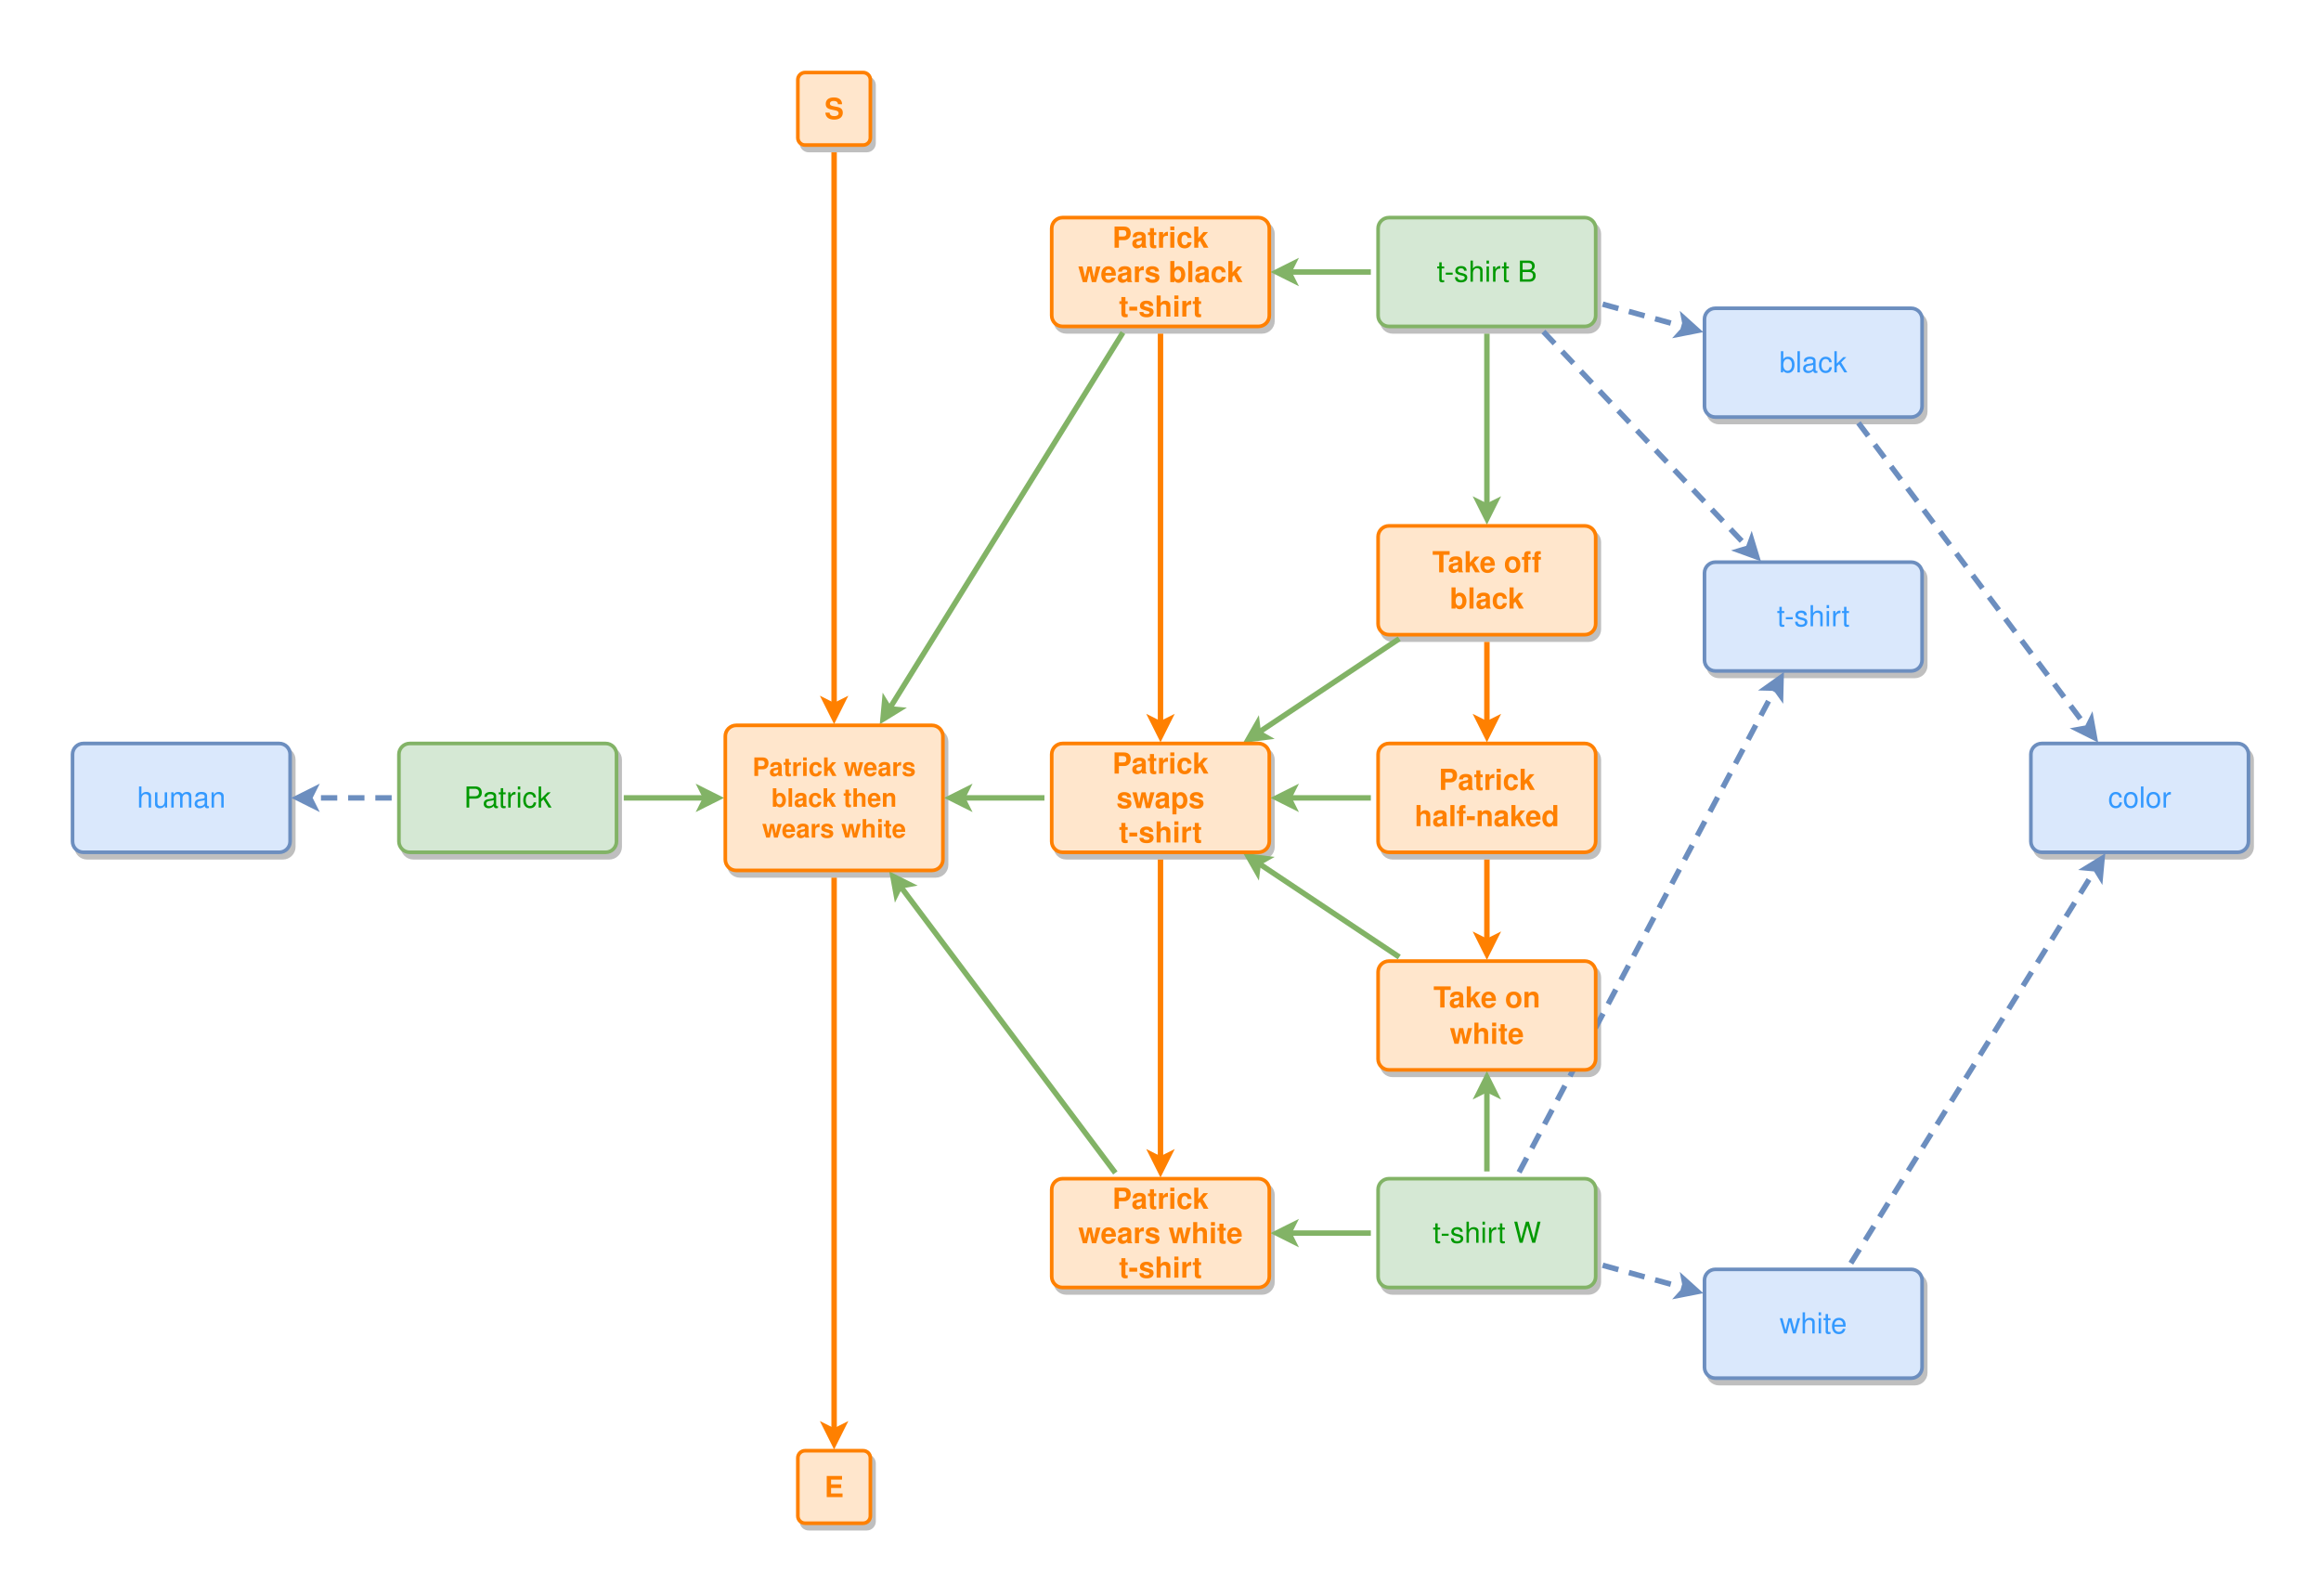
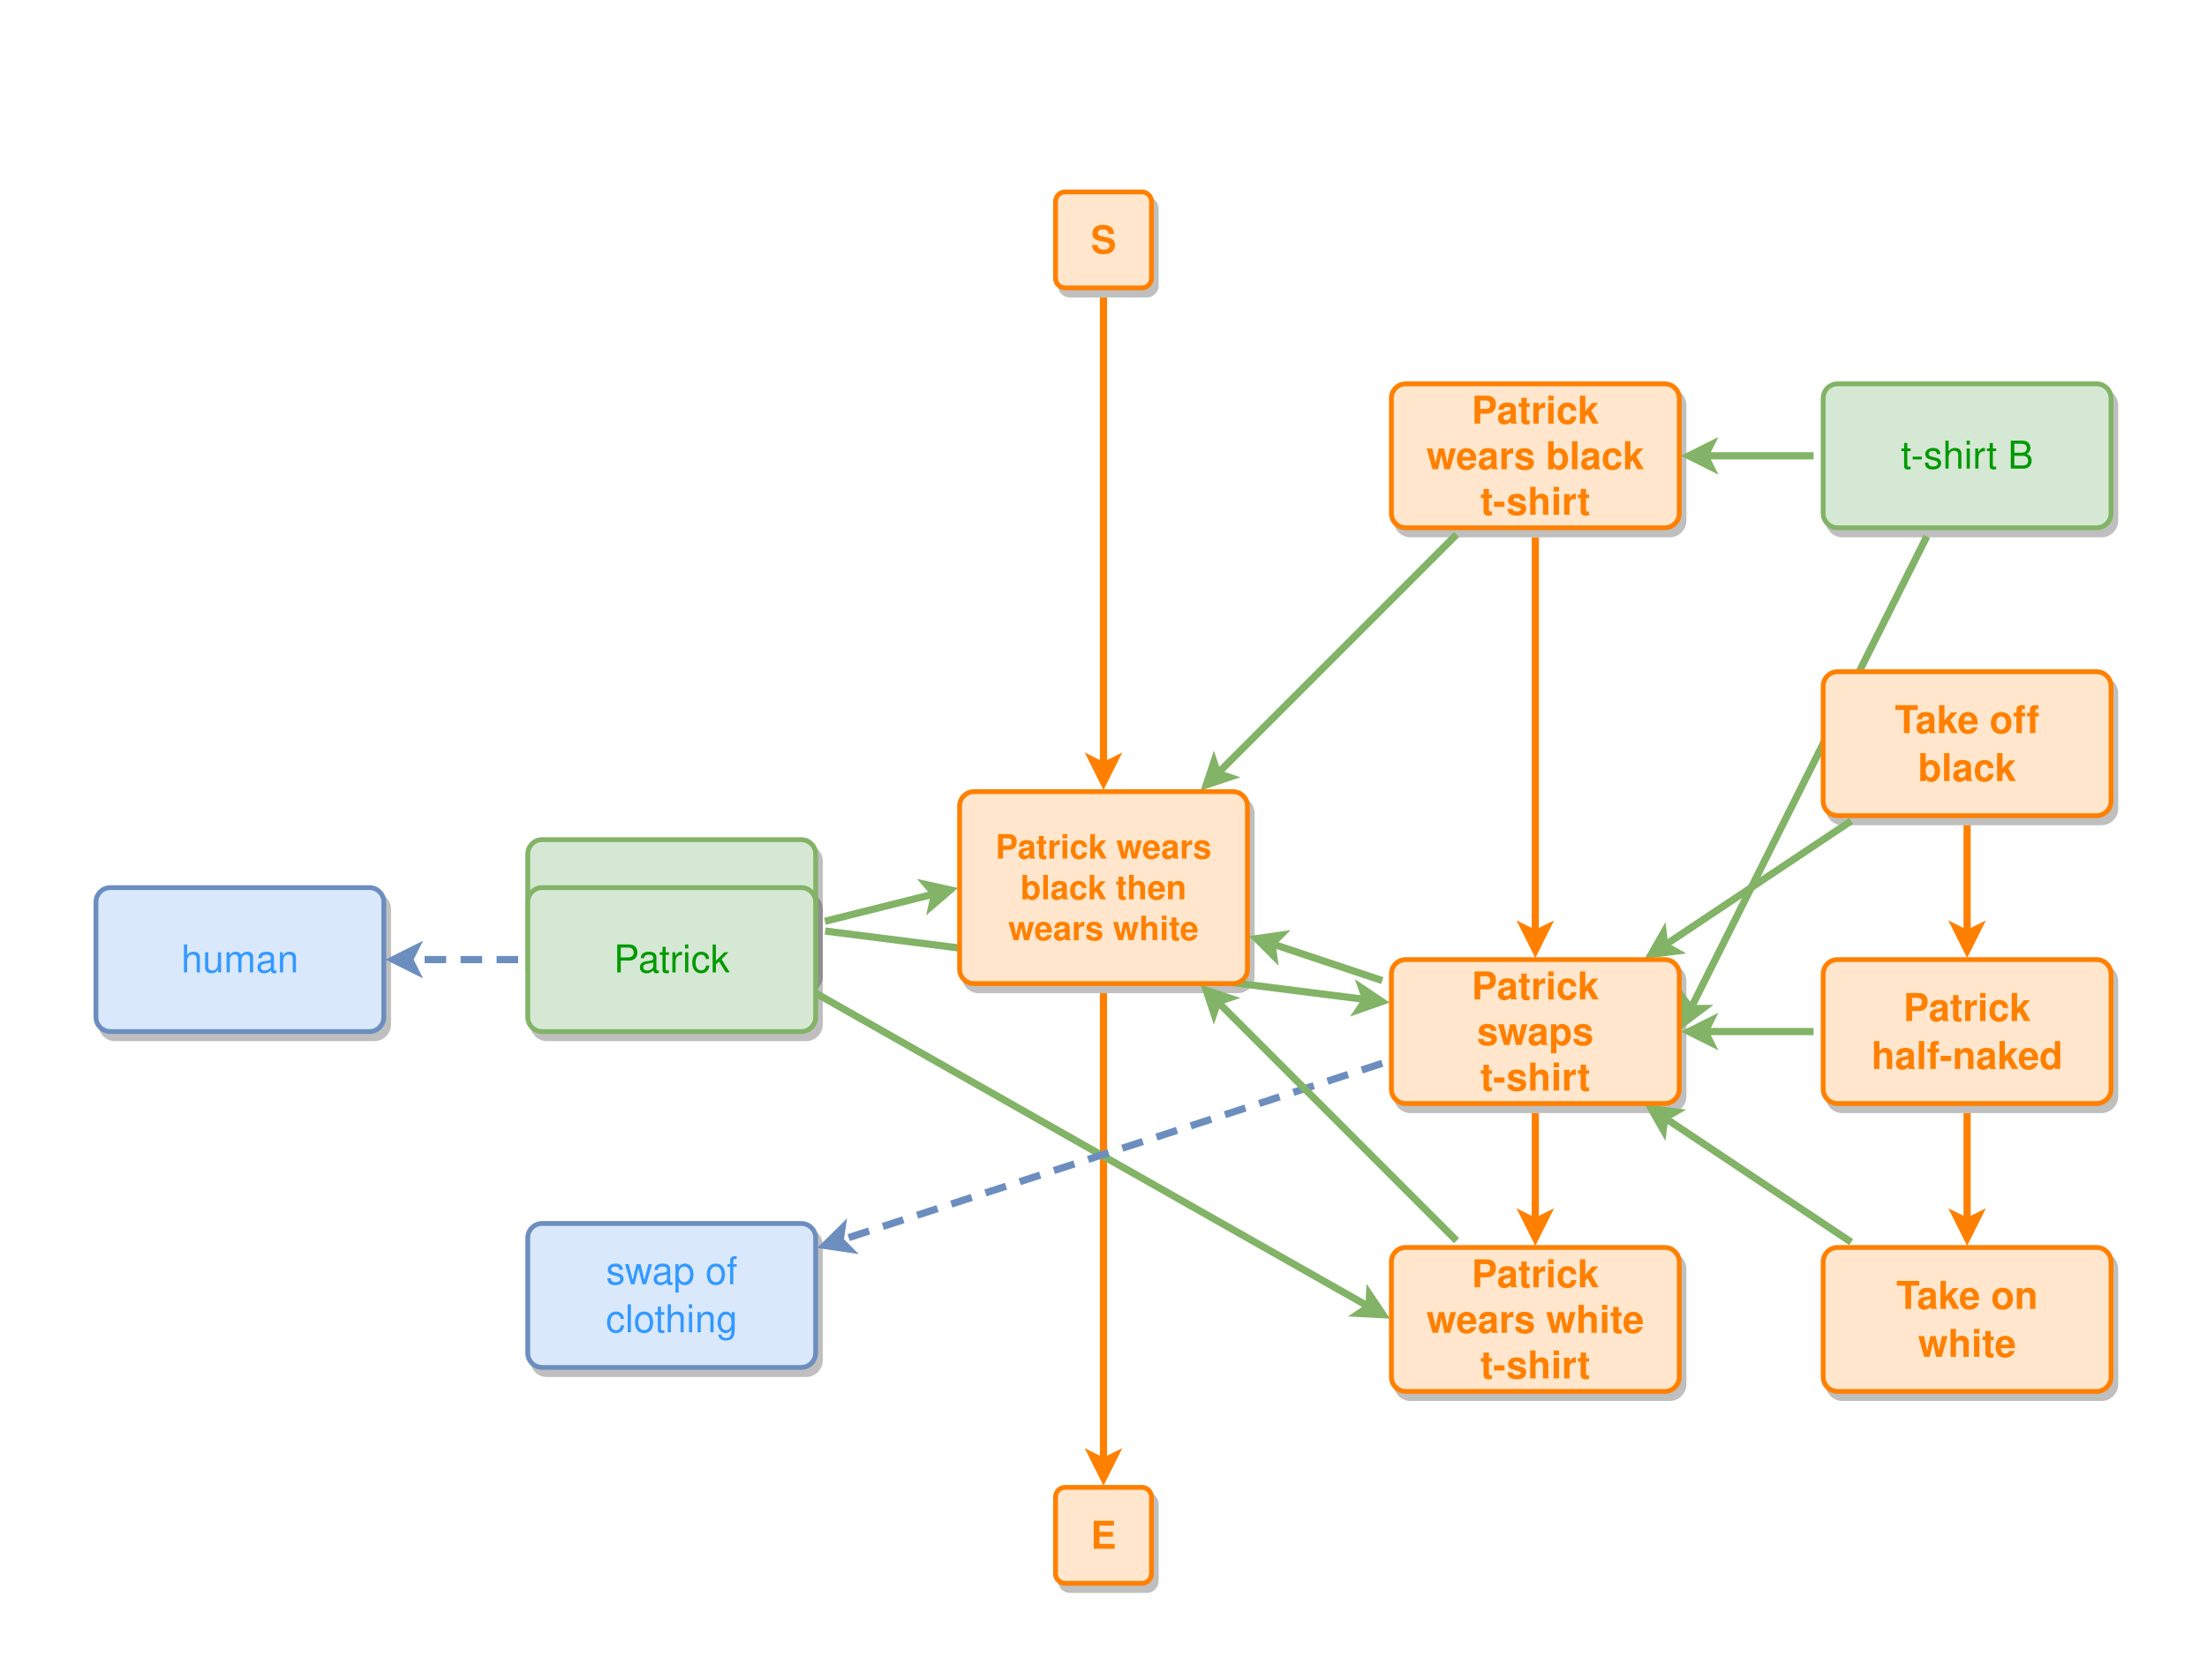
- <svg xmlns="http://www.w3.org/2000/svg" width="1280" height="880" viewBox="0 0 1280 880">
+ <svg xmlns="http://www.w3.org/2000/svg" width="920" height="700" viewBox="0 0 920 700">
  <defs>
  </defs>
  <g id="container-shells">
  </g>
  <g id="node-shadows">
-     <rect x="400" y="400" width="120" height="80" rx="6" ry="6" fill="#000000" stroke="#000000" stroke-width="2" opacity="0.25" transform="translate(2,3)" />
-     <rect x="760" y="120" width="120" height="60" rx="6" ry="6" fill="#000000" stroke="#000000" stroke-width="2" opacity="0.25" transform="translate(2,3)" />
-     <rect x="760" y="650" width="120" height="60" rx="6" ry="6" fill="#000000" stroke="#000000" stroke-width="2" opacity="0.25" transform="translate(2,3)" />
-     <rect x="940" y="310" width="120" height="60" rx="6" ry="6" fill="#000000" stroke="#000000" stroke-width="2" opacity="0.25" transform="translate(2,3)" />
-     <rect x="940" y="170" width="120" height="60" rx="6" ry="6" fill="#000000" stroke="#000000" stroke-width="2" opacity="0.25" transform="translate(2,3)" />
-     <rect x="940" y="700" width="120" height="60" rx="6" ry="6" fill="#000000" stroke="#000000" stroke-width="2" opacity="0.25" transform="translate(2,3)" />
-     <rect x="1120" y="410" width="120" height="60" rx="6" ry="6" fill="#000000" stroke="#000000" stroke-width="2" opacity="0.25" transform="translate(2,3)" />
-     <rect x="440" y="40" width="40" height="40" rx="4" ry="4" fill="#000000" stroke="#000000" stroke-width="2" opacity="0.25" transform="translate(2,3)" />
-     <rect x="440" y="800" width="40" height="40" rx="4" ry="4" fill="#000000" stroke="#000000" stroke-width="2" opacity="0.25" transform="translate(2,3)" />
-     <rect x="580" y="120" width="120" height="60" rx="6" ry="6" fill="#000000" stroke="#000000" stroke-width="2" opacity="0.25" transform="translate(2,3)" />
-     <rect x="580" y="410" width="120" height="60" rx="6" ry="6" fill="#000000" stroke="#000000" stroke-width="2" opacity="0.25" transform="translate(2,3)" />
-     <rect x="580" y="650" width="120" height="60" rx="6" ry="6" fill="#000000" stroke="#000000" stroke-width="2" opacity="0.25" transform="translate(2,3)" />
-     <rect x="760" y="290" width="120" height="60" rx="6" ry="6" fill="#000000" stroke="#000000" stroke-width="2" opacity="0.25" transform="translate(2,3)" />
-     <rect x="760" y="410" width="120" height="60" rx="6" ry="6" fill="#000000" stroke="#000000" stroke-width="2" opacity="0.25" transform="translate(2,3)" />
-     <rect x="760" y="530" width="120" height="60" rx="6" ry="6" fill="#000000" stroke="#000000" stroke-width="2" opacity="0.25" transform="translate(2,3)" />
-     <rect x="220" y="410" width="120" height="60" rx="6" ry="6" fill="#000000" stroke="#000000" stroke-width="2" opacity="0.25" transform="translate(2,3)" />
-     <rect x="40" y="410" width="120" height="60" rx="6" ry="6" fill="#000000" stroke="#000000" stroke-width="2" opacity="0.25" transform="translate(2,3)" />
+     <rect x="400" y="330" width="120" height="80" rx="6" ry="6" fill="#000000" stroke="#000000" stroke-width="2" opacity="0.25" transform="translate(2,3)" />
+     <rect x="220" y="350" width="120" height="60" rx="6" ry="6" fill="#000000" stroke="#000000" stroke-width="2" opacity="0.25" transform="translate(2,3)" />
+     <rect x="40" y="370" width="120" height="60" rx="6" ry="6" fill="#000000" stroke="#000000" stroke-width="2" opacity="0.25" transform="translate(2,3)" />
+     <rect x="220" y="510" width="120" height="60" rx="6" ry="6" fill="#000000" stroke="#000000" stroke-width="2" opacity="0.25" transform="translate(2,3)" />
+     <rect x="440" y="80" width="40" height="40" rx="4" ry="4" fill="#000000" stroke="#000000" stroke-width="2" opacity="0.25" transform="translate(2,3)" />
+     <rect x="440" y="620" width="40" height="40" rx="4" ry="4" fill="#000000" stroke="#000000" stroke-width="2" opacity="0.25" transform="translate(2,3)" />
+     <rect x="580" y="160" width="120" height="60" rx="6" ry="6" fill="#000000" stroke="#000000" stroke-width="2" opacity="0.25" transform="translate(2,3)" />
+     <rect x="580" y="400" width="120" height="60" rx="6" ry="6" fill="#000000" stroke="#000000" stroke-width="2" opacity="0.25" transform="translate(2,3)" />
+     <rect x="580" y="520" width="120" height="60" rx="6" ry="6" fill="#000000" stroke="#000000" stroke-width="2" opacity="0.25" transform="translate(2,3)" />
+     <rect x="760" y="280" width="120" height="60" rx="6" ry="6" fill="#000000" stroke="#000000" stroke-width="2" opacity="0.25" transform="translate(2,3)" />
+     <rect x="760" y="400" width="120" height="60" rx="6" ry="6" fill="#000000" stroke="#000000" stroke-width="2" opacity="0.25" transform="translate(2,3)" />
+     <rect x="760" y="520" width="120" height="60" rx="6" ry="6" fill="#000000" stroke="#000000" stroke-width="2" opacity="0.25" transform="translate(2,3)" />
+     <rect x="220" y="370" width="120" height="60" rx="6" ry="6" fill="#000000" stroke="#000000" stroke-width="2" opacity="0.25" transform="translate(2,3)" />
+     <rect x="760" y="160" width="120" height="60" rx="6" ry="6" fill="#000000" stroke="#000000" stroke-width="2" opacity="0.25" transform="translate(2,3)" />
  </g>
  <g id="edges">
-     <line x1="460.00" y1="484.00" x2="460.00" y2="789.25" stroke="#ff8000" stroke-width="3" />
-     <path d="M 460.00 796.00 L 455.50 787.00 L 460.00 789.25 L 464.50 787.00 Z" fill="#ff8000" stroke="#ff8000" stroke-width="3" stroke-miterlimit="10" />
-     <line x1="851.17" y1="182.90" x2="964.19" y2="302.20" stroke="#6c8ebf" stroke-width="3" stroke-dasharray="9 6" />
-     <path d="M 968.83 307.10 L 959.37 303.66 L 964.19 302.20 L 965.91 297.47 Z" fill="#6c8ebf" stroke="#6c8ebf" stroke-width="3" stroke-miterlimit="10" />
-     <line x1="883.85" y1="167.74" x2="929.64" y2="180.46" stroke="#6c8ebf" stroke-width="3" stroke-dasharray="9 6" />
-     <path d="M 936.15 182.26 L 926.27 184.19 L 929.64 180.46 L 928.68 175.52 Z" fill="#6c8ebf" stroke="#6c8ebf" stroke-width="3" stroke-miterlimit="10" />
-     <line x1="756.00" y1="150.00" x2="710.75" y2="150.00" stroke="#82b366" stroke-width="3" />
-     <path d="M 704.00 150.00 L 713.00 145.50 L 710.75 150.00 L 713.00 154.50 Z" fill="#82b366" stroke="#82b366" stroke-width="3" stroke-miterlimit="10" />
-     <line x1="820.00" y1="184.00" x2="820.00" y2="279.25" stroke="#82b366" stroke-width="3" />
-     <path d="M 820.00 286.00 L 815.50 277.00 L 820.00 279.25 L 824.50 277.00 Z" fill="#82b366" stroke="#82b366" stroke-width="3" stroke-miterlimit="10" />
-     <line x1="837.75" y1="646.46" x2="979.09" y2="379.50" stroke="#6c8ebf" stroke-width="3" stroke-dasharray="9 6" />
-     <path d="M 982.25 373.54 L 982.01 383.59 L 979.09 379.50 L 974.06 379.38 Z" fill="#6c8ebf" stroke="#6c8ebf" stroke-width="3" stroke-miterlimit="10" />
-     <line x1="883.85" y1="697.74" x2="929.64" y2="710.46" stroke="#6c8ebf" stroke-width="3" stroke-dasharray="9 6" />
-     <path d="M 936.15 712.26 L 926.27 714.19 L 929.64 710.46 L 928.68 705.52 Z" fill="#6c8ebf" stroke="#6c8ebf" stroke-width="3" stroke-miterlimit="10" />
-     <line x1="756.00" y1="680.00" x2="710.75" y2="680.00" stroke="#82b366" stroke-width="3" />
-     <path d="M 704.00 680.00 L 713.00 675.50 L 710.75 680.00 L 713.00 684.50 Z" fill="#82b366" stroke="#82b366" stroke-width="3" stroke-miterlimit="10" />
-     <line x1="820.00" y1="646.00" x2="820.00" y2="600.75" stroke="#82b366" stroke-width="3" />
-     <path d="M 820.00 594.00 L 824.50 603.00 L 820.00 600.75 L 815.50 603.00 Z" fill="#82b366" stroke="#82b366" stroke-width="3" stroke-miterlimit="10" />
-     <line x1="1024.90" y1="233.20" x2="1151.05" y2="401.40" stroke="#6c8ebf" stroke-width="3" stroke-dasharray="9 6" />
-     <path d="M 1155.10 406.80 L 1146.10 402.30 L 1151.05 401.40 L 1153.30 396.90 Z" fill="#6c8ebf" stroke="#6c8ebf" stroke-width="3" stroke-miterlimit="10" />
-     <line x1="1020.73" y1="696.60" x2="1155.71" y2="479.13" stroke="#6c8ebf" stroke-width="3" stroke-dasharray="9 6" />
-     <path d="M 1159.27 473.40 L 1158.35 483.42 L 1155.71 479.13 L 1150.70 478.67 Z" fill="#6c8ebf" stroke="#6c8ebf" stroke-width="3" stroke-miterlimit="10" />
-     <line x1="460.00" y1="84.00" x2="460.00" y2="389.25" stroke="#ff8000" stroke-width="3" />
-     <path d="M 460.00 396.00 L 455.50 387.00 L 460.00 389.25 L 464.50 387.00 Z" fill="#ff8000" stroke="#ff8000" stroke-width="3" stroke-miterlimit="10" />
-     <line x1="619.27" y1="183.40" x2="490.50" y2="390.87" stroke="#82b366" stroke-width="3" />
-     <path d="M 486.94 396.60 L 487.86 386.58 L 490.50 390.87 L 495.51 391.33 Z" fill="#82b366" stroke="#82b366" stroke-width="3" stroke-miterlimit="10" />
-     <line x1="640.00" y1="184.00" x2="640.00" y2="399.25" stroke="#ff8000" stroke-width="3" />
-     <path d="M 640.00 406.00 L 635.50 397.00 L 640.00 399.25 L 644.50 397.00 Z" fill="#ff8000" stroke="#ff8000" stroke-width="3" stroke-miterlimit="10" />
-     <line x1="576.00" y1="440.00" x2="530.75" y2="440.00" stroke="#82b366" stroke-width="3" />
-     <path d="M 524.00 440.00 L 533.00 435.50 L 530.75 440.00 L 533.00 444.50 Z" fill="#82b366" stroke="#82b366" stroke-width="3" stroke-miterlimit="10" />
-     <line x1="640.00" y1="474.00" x2="640.00" y2="639.25" stroke="#ff8000" stroke-width="3" />
-     <path d="M 640.00 646.00 L 635.50 637.00 L 640.00 639.25 L 644.50 637.00 Z" fill="#ff8000" stroke="#ff8000" stroke-width="3" stroke-miterlimit="10" />
-     <line x1="615.10" y1="646.80" x2="496.45" y2="488.60" stroke="#82b366" stroke-width="3" />
-     <path d="M 492.40 483.20 L 501.40 487.70 L 496.45 488.60 L 494.20 493.10 Z" fill="#82b366" stroke="#82b366" stroke-width="3" stroke-miterlimit="10" />
-     <line x1="771.67" y1="352.22" x2="693.94" y2="404.04" stroke="#82b366" stroke-width="3" />
-     <path d="M 688.33 407.78 L 693.32 399.04 L 693.94 404.04 L 698.31 406.53 Z" fill="#82b366" stroke="#82b366" stroke-width="3" stroke-miterlimit="10" />
-     <line x1="820.00" y1="354.00" x2="820.00" y2="399.25" stroke="#ff8000" stroke-width="3" />
-     <path d="M 820.00 406.00 L 815.50 397.00 L 820.00 399.25 L 824.50 397.00 Z" fill="#ff8000" stroke="#ff8000" stroke-width="3" stroke-miterlimit="10" />
-     <line x1="756.00" y1="440.00" x2="710.75" y2="440.00" stroke="#82b366" stroke-width="3" />
-     <path d="M 704.00 440.00 L 713.00 435.50 L 710.75 440.00 L 713.00 444.50 Z" fill="#82b366" stroke="#82b366" stroke-width="3" stroke-miterlimit="10" />
-     <line x1="820.00" y1="474.00" x2="820.00" y2="519.25" stroke="#ff8000" stroke-width="3" />
-     <path d="M 820.00 526.00 L 815.50 517.00 L 820.00 519.25 L 824.50 517.00 Z" fill="#ff8000" stroke="#ff8000" stroke-width="3" stroke-miterlimit="10" />
-     <line x1="771.67" y1="527.78" x2="693.94" y2="475.96" stroke="#82b366" stroke-width="3" />
-     <path d="M 688.33 472.22 L 698.31 473.47 L 693.94 475.96 L 693.32 480.96 Z" fill="#82b366" stroke="#82b366" stroke-width="3" stroke-miterlimit="10" />
-     <line x1="344.00" y1="440.00" x2="389.25" y2="440.00" stroke="#82b366" stroke-width="3" />
-     <path d="M 396.00 440.00 L 387.00 444.50 L 389.25 440.00 L 387.00 435.50 Z" fill="#82b366" stroke="#82b366" stroke-width="3" stroke-miterlimit="10" />
-     <line x1="216.00" y1="440.00" x2="170.75" y2="440.00" stroke="#6c8ebf" stroke-width="3" stroke-dasharray="9 6" />
-     <path d="M 164.00 440.00 L 173.00 435.50 L 170.75 440.00 L 173.00 444.50 Z" fill="#6c8ebf" stroke="#6c8ebf" stroke-width="3" stroke-miterlimit="10" />
+     <line x1="460.00" y1="414.00" x2="460.00" y2="609.25" stroke="#ff8000" stroke-width="3" />
+     <path d="M 460.00 616.00 L 455.50 607.00 L 460.00 609.25 L 464.50 607.00 Z" fill="#ff8000" stroke="#ff8000" stroke-width="3" stroke-miterlimit="10" />
+     <line x1="343.97" y1="388.10" x2="569.34" y2="416.65" stroke="#82b366" stroke-width="3" />
+     <path d="M 576.03 417.50 L 566.54 420.83 L 569.34 416.65 L 567.67 411.90 Z" fill="#82b366" stroke="#82b366" stroke-width="3" stroke-miterlimit="10" />
+     <line x1="336.42" y1="411.97" x2="570.65" y2="544.70" stroke="#82b366" stroke-width="3" />
+     <path d="M 576.52 548.03 L 566.47 547.51 L 570.65 544.70 L 570.91 539.68 Z" fill="#82b366" stroke="#82b366" stroke-width="3" stroke-miterlimit="10" />
+     <line x1="460.00" y1="124.00" x2="460.00" y2="319.25" stroke="#ff8000" stroke-width="3" />
+     <path d="M 460.00 326.00 L 455.50 317.00 L 460.00 319.25 L 464.50 317.00 Z" fill="#ff8000" stroke="#ff8000" stroke-width="3" stroke-miterlimit="10" />
+     <line x1="607.17" y1="222.83" x2="507.60" y2="322.40" stroke="#82b366" stroke-width="3" />
+     <path d="M 502.83 327.17 L 506.01 317.63 L 507.60 322.40 L 512.37 323.99 Z" fill="#82b366" stroke="#82b366" stroke-width="3" stroke-miterlimit="10" />
+     <line x1="640.00" y1="224.00" x2="640.00" y2="389.25" stroke="#ff8000" stroke-width="3" />
+     <path d="M 640.00 396.00 L 635.50 387.00 L 640.00 389.25 L 644.50 387.00 Z" fill="#ff8000" stroke="#ff8000" stroke-width="3" stroke-miterlimit="10" />
+     <line x1="576.21" y1="408.74" x2="530.20" y2="393.40" stroke="#82b366" stroke-width="3" />
+     <path d="M 523.79 391.26 L 533.76 389.84 L 530.20 393.40 L 530.91 398.38 Z" fill="#82b366" stroke="#82b366" stroke-width="3" stroke-miterlimit="10" />
+     <line x1="576.20" y1="443.24" x2="350.22" y2="517.06" stroke="#6c8ebf" stroke-width="3" stroke-dasharray="9 6" />
+     <path d="M 343.80 519.16 L 350.96 512.09 L 350.22 517.06 L 353.75 520.64 Z" fill="#6c8ebf" stroke="#6c8ebf" stroke-width="3" stroke-miterlimit="10" />
+     <line x1="640.00" y1="464.00" x2="640.00" y2="509.25" stroke="#ff8000" stroke-width="3" />
+     <path d="M 640.00 516.00 L 635.50 507.00 L 640.00 509.25 L 644.50 507.00 Z" fill="#ff8000" stroke="#ff8000" stroke-width="3" stroke-miterlimit="10" />
+     <line x1="607.17" y1="517.17" x2="507.60" y2="417.60" stroke="#82b366" stroke-width="3" />
+     <path d="M 502.83 412.83 L 512.37 416.01 L 507.60 417.60 L 506.01 422.37 Z" fill="#82b366" stroke="#82b366" stroke-width="3" stroke-miterlimit="10" />
+     <line x1="771.67" y1="342.22" x2="693.94" y2="394.04" stroke="#82b366" stroke-width="3" />
+     <path d="M 688.33 397.78 L 693.32 389.04 L 693.94 394.04 L 698.31 396.53 Z" fill="#82b366" stroke="#82b366" stroke-width="3" stroke-miterlimit="10" />
+     <line x1="820.00" y1="344.00" x2="820.00" y2="389.25" stroke="#ff8000" stroke-width="3" />
+     <path d="M 820.00 396.00 L 815.50 387.00 L 820.00 389.25 L 824.50 387.00 Z" fill="#ff8000" stroke="#ff8000" stroke-width="3" stroke-miterlimit="10" />
+     <line x1="756.00" y1="430.00" x2="710.75" y2="430.00" stroke="#82b366" stroke-width="3" />
+     <path d="M 704.00 430.00 L 713.00 425.50 L 710.75 430.00 L 713.00 434.50 Z" fill="#82b366" stroke="#82b366" stroke-width="3" stroke-miterlimit="10" />
+     <line x1="820.00" y1="464.00" x2="820.00" y2="509.25" stroke="#ff8000" stroke-width="3" />
+     <path d="M 820.00 516.00 L 815.50 507.00 L 820.00 509.25 L 824.50 507.00 Z" fill="#ff8000" stroke="#ff8000" stroke-width="3" stroke-miterlimit="10" />
+     <line x1="771.67" y1="517.78" x2="693.94" y2="465.96" stroke="#82b366" stroke-width="3" />
+     <path d="M 688.33 462.22 L 698.31 463.47 L 693.94 465.96 L 693.32 470.96 Z" fill="#82b366" stroke="#82b366" stroke-width="3" stroke-miterlimit="10" />
+     <line x1="343.88" y1="384.03" x2="389.57" y2="372.61" stroke="#82b366" stroke-width="3" />
+     <path d="M 396.12 370.97 L 388.48 377.52 L 389.57 372.61 L 386.30 368.79 Z" fill="#82b366" stroke="#82b366" stroke-width="3" stroke-miterlimit="10" />
+     <line x1="216.00" y1="400.00" x2="170.75" y2="400.00" stroke="#6c8ebf" stroke-width="3" stroke-dasharray="9 6" />
+     <path d="M 164.00 400.00 L 173.00 395.50 L 170.75 400.00 L 173.00 404.50 Z" fill="#6c8ebf" stroke="#6c8ebf" stroke-width="3" stroke-miterlimit="10" />
+     <line x1="756.00" y1="190.00" x2="710.75" y2="190.00" stroke="#82b366" stroke-width="3" />
+     <path d="M 704.00 190.00 L 713.00 185.50 L 710.75 190.00 L 713.00 194.50 Z" fill="#82b366" stroke="#82b366" stroke-width="3" stroke-miterlimit="10" />
+     <line x1="803.21" y1="223.58" x2="704.81" y2="420.38" stroke="#82b366" stroke-width="3" />
+     <path d="M 701.79 426.42 L 701.79 416.36 L 704.81 420.38 L 709.84 420.38 Z" fill="#82b366" stroke="#82b366" stroke-width="3" stroke-miterlimit="10" />
  </g>
  <g id="nodes">
-     <rect x="400" y="400" width="120" height="80" rx="6" ry="6" fill="#ffe6cc" stroke="#ff8000" stroke-width="2" />
-     <text x="460" y="423" text-anchor="middle" dominant-baseline="middle" font-family="Helvetica,Inter,Segoe UI,Arial" font-size="14" font-weight="bold" fill="#ff8000">Patrick wears</text>
-     <text x="460" y="440" text-anchor="middle" dominant-baseline="middle" font-family="Helvetica,Inter,Segoe UI,Arial" font-size="14" font-weight="bold" fill="#ff8000">black then</text>
-     <text x="460" y="457" text-anchor="middle" dominant-baseline="middle" font-family="Helvetica,Inter,Segoe UI,Arial" font-size="14" font-weight="bold" fill="#ff8000">wears white</text>
-     <rect x="760" y="120" width="120" height="60" rx="6" ry="6" fill="#d5e8d4" stroke="#82b366" stroke-width="2" />
-     <text x="820" y="150" text-anchor="middle" dominant-baseline="middle" font-family="Helvetica,Inter,Segoe UI,Arial" font-size="16" font-weight="normal" fill="#009900">t-shirt B</text>
-     <rect x="760" y="650" width="120" height="60" rx="6" ry="6" fill="#d5e8d4" stroke="#82b366" stroke-width="2" />
-     <text x="820" y="680" text-anchor="middle" dominant-baseline="middle" font-family="Helvetica,Inter,Segoe UI,Arial" font-size="16" font-weight="normal" fill="#009900">t-shirt W</text>
-     <rect x="940" y="310" width="120" height="60" rx="6" ry="6" fill="#dae8fc" stroke="#6c8ebf" stroke-width="2" />
-     <text x="1000" y="340" text-anchor="middle" dominant-baseline="middle" font-family="Helvetica,Inter,Segoe UI,Arial" font-size="16" font-weight="normal" fill="#3399ff">t-shirt</text>
-     <rect x="940" y="170" width="120" height="60" rx="6" ry="6" fill="#dae8fc" stroke="#6c8ebf" stroke-width="2" />
-     <text x="1000" y="200" text-anchor="middle" dominant-baseline="middle" font-family="Helvetica,Inter,Segoe UI,Arial" font-size="16" font-weight="normal" fill="#3399ff">black</text>
-     <rect x="940" y="700" width="120" height="60" rx="6" ry="6" fill="#dae8fc" stroke="#6c8ebf" stroke-width="2" />
-     <text x="1000" y="730" text-anchor="middle" dominant-baseline="middle" font-family="Helvetica,Inter,Segoe UI,Arial" font-size="16" font-weight="normal" fill="#3399ff">white</text>
-     <rect x="1120" y="410" width="120" height="60" rx="6" ry="6" fill="#dae8fc" stroke="#6c8ebf" stroke-width="2" />
-     <text x="1180" y="440" text-anchor="middle" dominant-baseline="middle" font-family="Helvetica,Inter,Segoe UI,Arial" font-size="16" font-weight="normal" fill="#3399ff">color</text>
-     <rect x="440" y="40" width="40" height="40" rx="4" ry="4" fill="#ffe6cc" stroke="#ff8000" stroke-width="2" />
-     <text x="460" y="60" text-anchor="middle" dominant-baseline="middle" font-family="Helvetica,Inter,Segoe UI,Arial" font-size="16" font-weight="bold" fill="#ff8000">S</text>
-     <rect x="440" y="800" width="40" height="40" rx="4" ry="4" fill="#ffe6cc" stroke="#ff8000" stroke-width="2" />
-     <text x="460" y="820" text-anchor="middle" dominant-baseline="middle" font-family="Helvetica,Inter,Segoe UI,Arial" font-size="16" font-weight="bold" fill="#ff8000">E</text>
-     <rect x="580" y="120" width="120" height="60" rx="6" ry="6" fill="#ffe6cc" stroke="#ff8000" stroke-width="2" />
-     <text x="640" y="131" text-anchor="middle" dominant-baseline="middle" font-family="Helvetica,Inter,Segoe UI,Arial" font-size="16" font-weight="bold" fill="#ff8000">Patrick</text>
-     <text x="640" y="150" text-anchor="middle" dominant-baseline="middle" font-family="Helvetica,Inter,Segoe UI,Arial" font-size="16" font-weight="bold" fill="#ff8000">wears black</text>
-     <text x="640" y="169" text-anchor="middle" dominant-baseline="middle" font-family="Helvetica,Inter,Segoe UI,Arial" font-size="16" font-weight="bold" fill="#ff8000">t-shirt</text>
-     <rect x="580" y="410" width="120" height="60" rx="6" ry="6" fill="#ffe6cc" stroke="#ff8000" stroke-width="2" />
-     <text x="640" y="421" text-anchor="middle" dominant-baseline="middle" font-family="Helvetica,Inter,Segoe UI,Arial" font-size="16" font-weight="bold" fill="#ff8000">Patrick</text>
-     <text x="640" y="440" text-anchor="middle" dominant-baseline="middle" font-family="Helvetica,Inter,Segoe UI,Arial" font-size="16" font-weight="bold" fill="#ff8000">swaps</text>
-     <text x="640" y="459" text-anchor="middle" dominant-baseline="middle" font-family="Helvetica,Inter,Segoe UI,Arial" font-size="16" font-weight="bold" fill="#ff8000">t-shirt</text>
-     <rect x="580" y="650" width="120" height="60" rx="6" ry="6" fill="#ffe6cc" stroke="#ff8000" stroke-width="2" />
-     <text x="640" y="661" text-anchor="middle" dominant-baseline="middle" font-family="Helvetica,Inter,Segoe UI,Arial" font-size="16" font-weight="bold" fill="#ff8000">Patrick</text>
-     <text x="640" y="680" text-anchor="middle" dominant-baseline="middle" font-family="Helvetica,Inter,Segoe UI,Arial" font-size="16" font-weight="bold" fill="#ff8000">wears white</text>
-     <text x="640" y="699" text-anchor="middle" dominant-baseline="middle" font-family="Helvetica,Inter,Segoe UI,Arial" font-size="16" font-weight="bold" fill="#ff8000">t-shirt</text>
-     <rect x="760" y="290" width="120" height="60" rx="6" ry="6" fill="#ffe6cc" stroke="#ff8000" stroke-width="2" />
-     <text x="820" y="310" text-anchor="middle" dominant-baseline="middle" font-family="Helvetica,Inter,Segoe UI,Arial" font-size="16" font-weight="bold" fill="#ff8000">Take off</text>
-     <text x="820" y="330" text-anchor="middle" dominant-baseline="middle" font-family="Helvetica,Inter,Segoe UI,Arial" font-size="16" font-weight="bold" fill="#ff8000">black</text>
-     <rect x="760" y="410" width="120" height="60" rx="6" ry="6" fill="#ffe6cc" stroke="#ff8000" stroke-width="2" />
-     <text x="820" y="430" text-anchor="middle" dominant-baseline="middle" font-family="Helvetica,Inter,Segoe UI,Arial" font-size="16" font-weight="bold" fill="#ff8000">Patrick</text>
-     <text x="820" y="450" text-anchor="middle" dominant-baseline="middle" font-family="Helvetica,Inter,Segoe UI,Arial" font-size="16" font-weight="bold" fill="#ff8000">half-naked</text>
-     <rect x="760" y="530" width="120" height="60" rx="6" ry="6" fill="#ffe6cc" stroke="#ff8000" stroke-width="2" />
-     <text x="820" y="550" text-anchor="middle" dominant-baseline="middle" font-family="Helvetica,Inter,Segoe UI,Arial" font-size="16" font-weight="bold" fill="#ff8000">Take on</text>
-     <text x="820" y="570" text-anchor="middle" dominant-baseline="middle" font-family="Helvetica,Inter,Segoe UI,Arial" font-size="16" font-weight="bold" fill="#ff8000">white</text>
-     <rect x="220" y="410" width="120" height="60" rx="6" ry="6" fill="#d5e8d4" stroke="#82b366" stroke-width="2" />
-     <text x="280" y="440" text-anchor="middle" dominant-baseline="middle" font-family="Helvetica,Inter,Segoe UI,Arial" font-size="16" font-weight="normal" fill="#009900">Patrick</text>
-     <rect x="40" y="410" width="120" height="60" rx="6" ry="6" fill="#dae8fc" stroke="#6c8ebf" stroke-width="2" />
-     <text x="100" y="440" text-anchor="middle" dominant-baseline="middle" font-family="Helvetica,Inter,Segoe UI,Arial" font-size="16" font-weight="normal" fill="#3399ff">human</text>
+     <rect x="400" y="330" width="120" height="80" rx="6" ry="6" fill="#ffe6cc" stroke="#ff8000" stroke-width="2" />
+     <text x="460" y="353" text-anchor="middle" dominant-baseline="middle" font-family="Helvetica,Inter,Segoe UI,Arial" font-size="14" font-weight="bold" fill="#ff8000">Patrick wears</text>
+     <text x="460" y="370" text-anchor="middle" dominant-baseline="middle" font-family="Helvetica,Inter,Segoe UI,Arial" font-size="14" font-weight="bold" fill="#ff8000">black then</text>
+     <text x="460" y="387" text-anchor="middle" dominant-baseline="middle" font-family="Helvetica,Inter,Segoe UI,Arial" font-size="14" font-weight="bold" fill="#ff8000">wears white</text>
+     <rect x="220" y="350" width="120" height="60" rx="6" ry="6" fill="#d5e8d4" stroke="#82b366" stroke-width="2" />
+     <text x="280" y="380" text-anchor="middle" dominant-baseline="middle" font-family="Helvetica,Inter,Segoe UI,Arial" font-size="16" font-weight="normal" fill="#009900">t-shirt W</text>
+     <rect x="40" y="370" width="120" height="60" rx="6" ry="6" fill="#dae8fc" stroke="#6c8ebf" stroke-width="2" />
+     <text x="100" y="400" text-anchor="middle" dominant-baseline="middle" font-family="Helvetica,Inter,Segoe UI,Arial" font-size="16" font-weight="normal" fill="#3399ff">human</text>
+     <rect x="220" y="510" width="120" height="60" rx="6" ry="6" fill="#dae8fc" stroke="#6c8ebf" stroke-width="2" />
+     <text x="280" y="530" text-anchor="middle" dominant-baseline="middle" font-family="Helvetica,Inter,Segoe UI,Arial" font-size="16" font-weight="normal" fill="#3399ff">swap of</text>
+     <text x="280" y="550" text-anchor="middle" dominant-baseline="middle" font-family="Helvetica,Inter,Segoe UI,Arial" font-size="16" font-weight="normal" fill="#3399ff">clothing</text>
+     <rect x="440" y="80" width="40" height="40" rx="4" ry="4" fill="#ffe6cc" stroke="#ff8000" stroke-width="2" />
+     <text x="460" y="100" text-anchor="middle" dominant-baseline="middle" font-family="Helvetica,Inter,Segoe UI,Arial" font-size="16" font-weight="bold" fill="#ff8000">S</text>
+     <rect x="440" y="620" width="40" height="40" rx="4" ry="4" fill="#ffe6cc" stroke="#ff8000" stroke-width="2" />
+     <text x="460" y="640" text-anchor="middle" dominant-baseline="middle" font-family="Helvetica,Inter,Segoe UI,Arial" font-size="16" font-weight="bold" fill="#ff8000">E</text>
+     <rect x="580" y="160" width="120" height="60" rx="6" ry="6" fill="#ffe6cc" stroke="#ff8000" stroke-width="2" />
+     <text x="640" y="171" text-anchor="middle" dominant-baseline="middle" font-family="Helvetica,Inter,Segoe UI,Arial" font-size="16" font-weight="bold" fill="#ff8000">Patrick</text>
+     <text x="640" y="190" text-anchor="middle" dominant-baseline="middle" font-family="Helvetica,Inter,Segoe UI,Arial" font-size="16" font-weight="bold" fill="#ff8000">wears black</text>
+     <text x="640" y="209" text-anchor="middle" dominant-baseline="middle" font-family="Helvetica,Inter,Segoe UI,Arial" font-size="16" font-weight="bold" fill="#ff8000">t-shirt</text>
+     <rect x="580" y="400" width="120" height="60" rx="6" ry="6" fill="#ffe6cc" stroke="#ff8000" stroke-width="2" />
+     <text x="640" y="411" text-anchor="middle" dominant-baseline="middle" font-family="Helvetica,Inter,Segoe UI,Arial" font-size="16" font-weight="bold" fill="#ff8000">Patrick</text>
+     <text x="640" y="430" text-anchor="middle" dominant-baseline="middle" font-family="Helvetica,Inter,Segoe UI,Arial" font-size="16" font-weight="bold" fill="#ff8000">swaps</text>
+     <text x="640" y="449" text-anchor="middle" dominant-baseline="middle" font-family="Helvetica,Inter,Segoe UI,Arial" font-size="16" font-weight="bold" fill="#ff8000">t-shirt</text>
+     <rect x="580" y="520" width="120" height="60" rx="6" ry="6" fill="#ffe6cc" stroke="#ff8000" stroke-width="2" />
+     <text x="640" y="531" text-anchor="middle" dominant-baseline="middle" font-family="Helvetica,Inter,Segoe UI,Arial" font-size="16" font-weight="bold" fill="#ff8000">Patrick</text>
+     <text x="640" y="550" text-anchor="middle" dominant-baseline="middle" font-family="Helvetica,Inter,Segoe UI,Arial" font-size="16" font-weight="bold" fill="#ff8000">wears white</text>
+     <text x="640" y="569" text-anchor="middle" dominant-baseline="middle" font-family="Helvetica,Inter,Segoe UI,Arial" font-size="16" font-weight="bold" fill="#ff8000">t-shirt</text>
+     <rect x="760" y="280" width="120" height="60" rx="6" ry="6" fill="#ffe6cc" stroke="#ff8000" stroke-width="2" />
+     <text x="820" y="300" text-anchor="middle" dominant-baseline="middle" font-family="Helvetica,Inter,Segoe UI,Arial" font-size="16" font-weight="bold" fill="#ff8000">Take off</text>
+     <text x="820" y="320" text-anchor="middle" dominant-baseline="middle" font-family="Helvetica,Inter,Segoe UI,Arial" font-size="16" font-weight="bold" fill="#ff8000">black</text>
+     <rect x="760" y="400" width="120" height="60" rx="6" ry="6" fill="#ffe6cc" stroke="#ff8000" stroke-width="2" />
+     <text x="820" y="420" text-anchor="middle" dominant-baseline="middle" font-family="Helvetica,Inter,Segoe UI,Arial" font-size="16" font-weight="bold" fill="#ff8000">Patrick</text>
+     <text x="820" y="440" text-anchor="middle" dominant-baseline="middle" font-family="Helvetica,Inter,Segoe UI,Arial" font-size="16" font-weight="bold" fill="#ff8000">half-naked</text>
+     <rect x="760" y="520" width="120" height="60" rx="6" ry="6" fill="#ffe6cc" stroke="#ff8000" stroke-width="2" />
+     <text x="820" y="540" text-anchor="middle" dominant-baseline="middle" font-family="Helvetica,Inter,Segoe UI,Arial" font-size="16" font-weight="bold" fill="#ff8000">Take on</text>
+     <text x="820" y="560" text-anchor="middle" dominant-baseline="middle" font-family="Helvetica,Inter,Segoe UI,Arial" font-size="16" font-weight="bold" fill="#ff8000">white</text>
+     <rect x="220" y="370" width="120" height="60" rx="6" ry="6" fill="#d5e8d4" stroke="#82b366" stroke-width="2" />
+     <text x="280" y="400" text-anchor="middle" dominant-baseline="middle" font-family="Helvetica,Inter,Segoe UI,Arial" font-size="16" font-weight="normal" fill="#009900">Patrick</text>
+     <rect x="760" y="160" width="120" height="60" rx="6" ry="6" fill="#d5e8d4" stroke="#82b366" stroke-width="2" />
+     <text x="820" y="190" text-anchor="middle" dominant-baseline="middle" font-family="Helvetica,Inter,Segoe UI,Arial" font-size="16" font-weight="normal" fill="#009900">t-shirt B</text>
  </g>
</svg>
